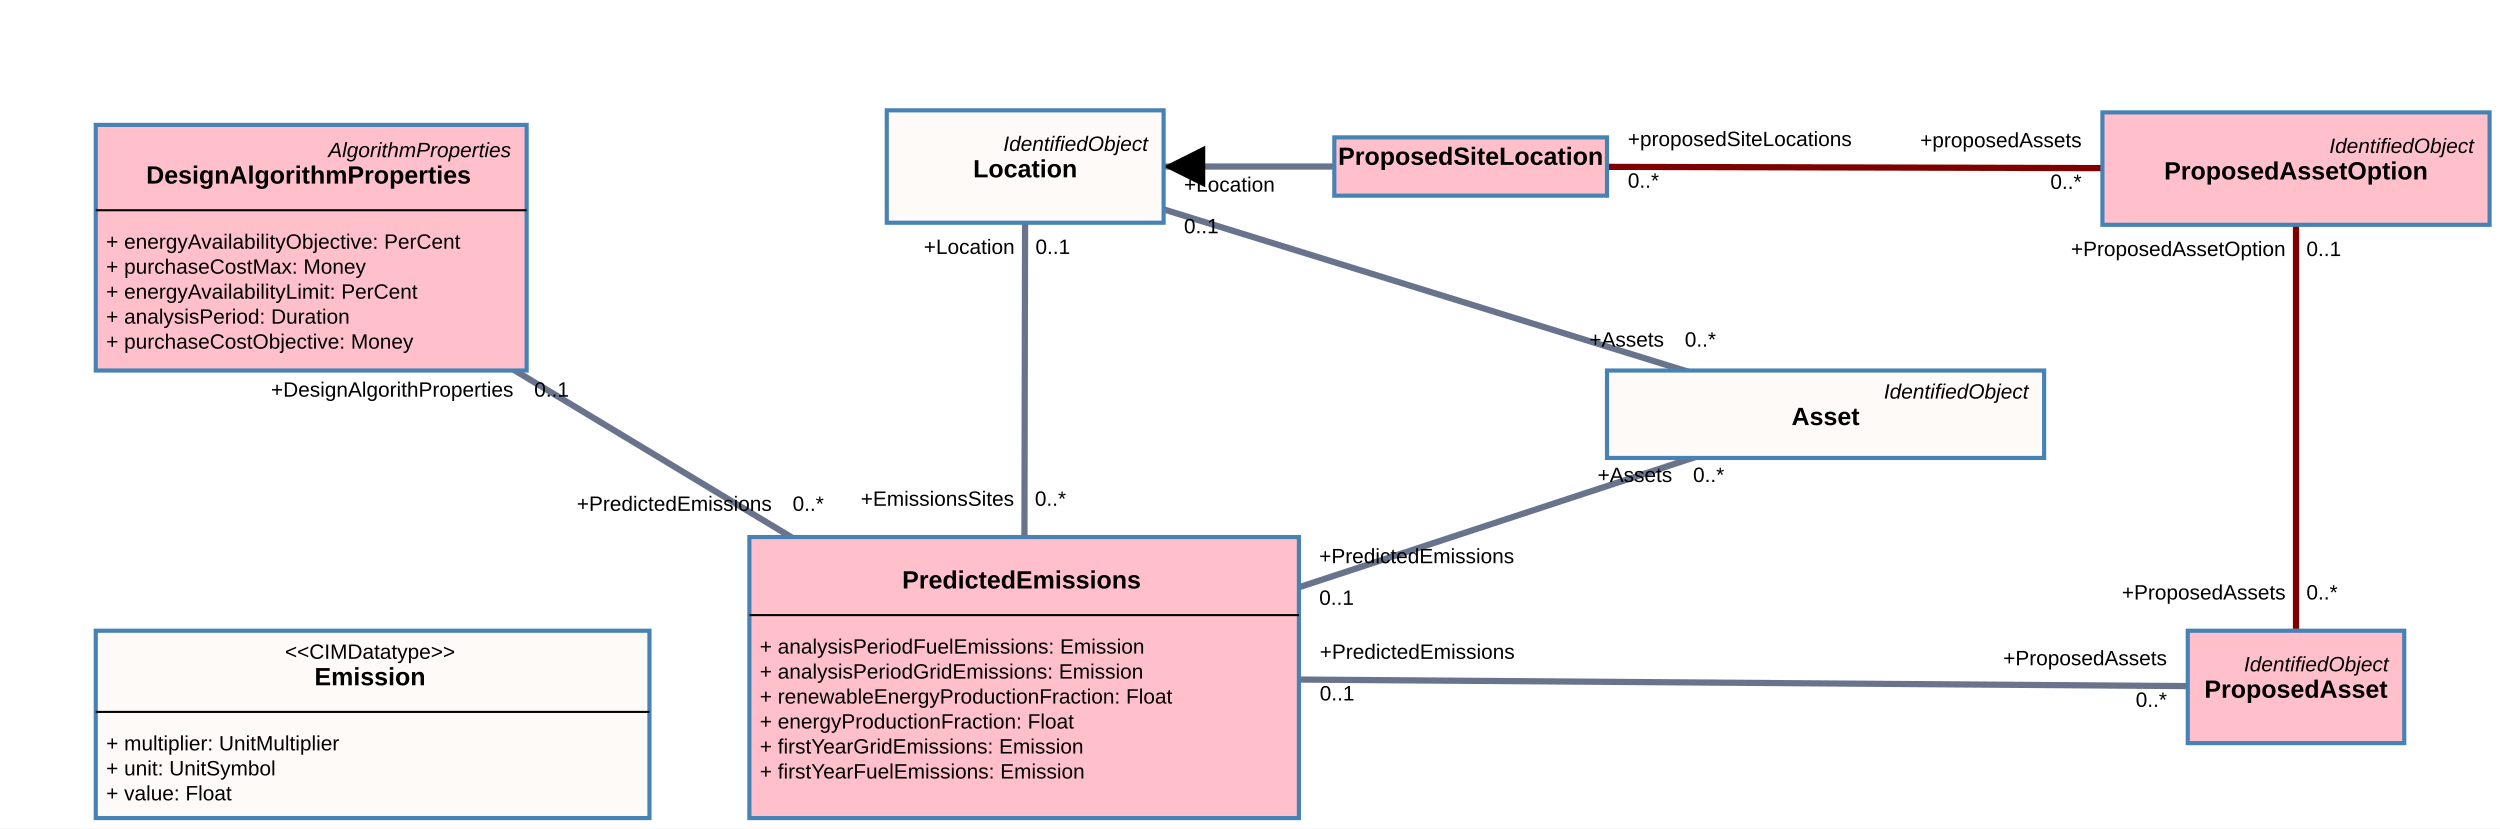
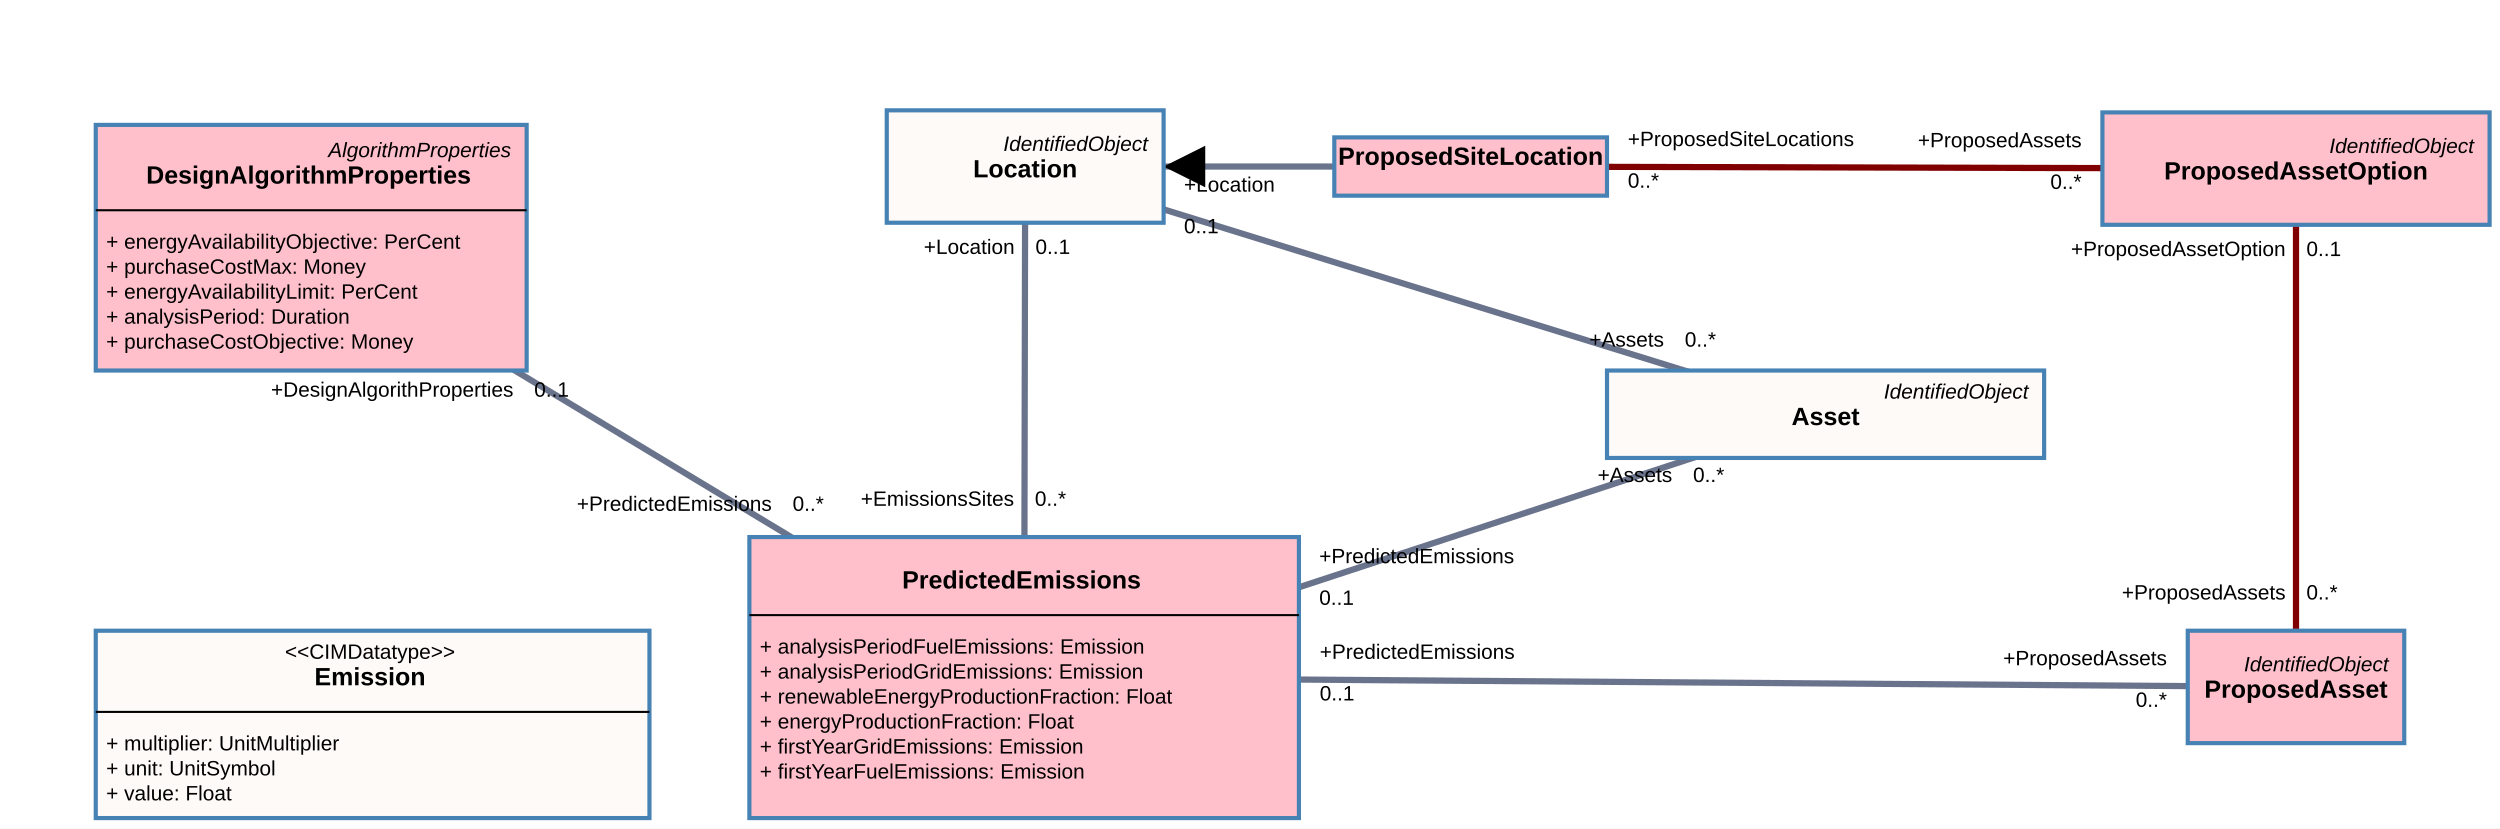
<svg xmlns="http://www.w3.org/2000/svg" width="1201" height="398">
  <rect width="100%" height="100%" fill="white" />
  <g class="zoom-group">
    <defs>
      <marker id="arrowhead" viewBox="-0 -5 10 10" refX="5" refY="0" orient="auto" markerWidth="10" markerHeight="10" xoverflow="visible">
        <path d="M 0,-5 L 10 ,0 L 0,5" fill="black" style="stroke: none;" />
      </marker>
    </defs>
    <line class="link" x1="877" y1="199" x2="492.5" y2="80" stroke="#69738c" stroke-width="3" />
    <line class="link" x1="706.5" y1="80" x2="492.5" y2="80" stroke="#69738c" stroke-width="3" marker-end="url(#arrowhead)" />
    <line class="link" x1="706.5" y1="80" x2="1103" y2="81" stroke="#800000" stroke-width="3" />
    <line class="link" x1="1103" y1="330" x2="1103" y2="81" stroke="#800000" stroke-width="3" />
    <line class="link" x1="492" y1="325.5" x2="492.5" y2="80" stroke="#69738c" stroke-width="3" />
    <line class="link" x1="492" y1="325.5" x2="149.5" y2="119" stroke="#69738c" stroke-width="3" />
    <line class="link" x1="492" y1="325.5" x2="1103" y2="330" stroke="#69738c" stroke-width="3" />
    <line class="link" x1="492" y1="325.5" x2="877" y2="199" stroke="#69738c" stroke-width="3" />
    <line class="arrow" x2="569" y2="80" x1="706.5" y1="80" stroke="#69738c" stroke-width="2" marker-end="url(#arrowhead)" />
    <g class="draggable" transform="translate(46, 303)">
      <rect class="box" width="266" height="90" style="fill: #fdfaf7; stroke: steelblue; stroke-width: 2px; cursor: move;" />
      <text x="0" y="0" text-anchor="start" font-size="10px">
        <tspan x="133" y="10" dy=".35em" text-anchor="middle" style="font-family: Arial, sans-serif; font-weight: 400; font-style: normal; fill: black; font-size: 10px; pointer-events: none;">&lt;&lt;CIMDatatype&gt;&gt;</tspan>
        <tspan x="133" y="22" dy=".35em" text-anchor="middle" style="font-family: Arial, sans-serif; font-weight: 700; font-style: normal; fill: black; font-size: 12px; pointer-events: none;">Emission</tspan>
        <tspan x="5" y="54" dy=".35em" text-anchor="start" style="font-family: Arial, sans-serif; font-weight: 400; font-style: normal; fill: black; font-size: 10px; pointer-events: none;">+   multiplier: UnitMultiplier</tspan>
        <tspan x="5" y="66" dy=".35em" text-anchor="start" style="font-family: Arial, sans-serif; font-weight: 400; font-style: normal; fill: black; font-size: 10px; pointer-events: none;">+   unit: UnitSymbol</tspan>
        <tspan x="5" y="78" dy=".35em" text-anchor="start" style="font-family: Arial, sans-serif; font-weight: 400; font-style: normal; fill: black; font-size: 10px; pointer-events: none;">+   value: Float</tspan>
      </text>
      <line x1="0" x2="266" y1="39" y2="39" stroke="black" stroke-width="1" />
    </g>
    <g class="draggable" transform="translate(772, 178)">
      <rect class="box" width="210" height="42" style="fill: #fdfaf7; stroke: steelblue; stroke-width: 2px; cursor: move;" />
      <text x="0" y="0" text-anchor="start" font-size="10px">
        <tspan x="205" y="10" dy=".35em" text-anchor="end" style="font-family: Arial, sans-serif; font-weight: 400; font-style: italic; fill: black; font-size: 10px; pointer-events: none;">IdentifiedObject</tspan>
        <tspan x="105" y="22" dy=".35em" text-anchor="middle" style="font-family: Arial, sans-serif; font-weight: 700; font-style: normal; fill: black; font-size: 12px; pointer-events: none;">Asset</tspan>
      </text>
    </g>
    <g class="draggable" transform="translate(426, 53)">
      <rect class="box" width="133" height="54" style="fill: #fdfaf7; stroke: steelblue; stroke-width: 2px; cursor: move;" />
      <text x="0" y="0" text-anchor="start" font-size="10px">
        <tspan x="128" y="16" dy=".35em" text-anchor="end" style="font-family: Arial, sans-serif; font-weight: 400; font-style: italic; fill: black; font-size: 10px; pointer-events: none;">IdentifiedObject</tspan>
        <tspan x="66.5" y="28" dy=".35em" text-anchor="middle" style="font-family: Arial, sans-serif; font-weight: 700; font-style: normal; fill: black; font-size: 12px; pointer-events: none;">Location</tspan>
      </text>
    </g>
    <g class="draggable" transform="translate(641, 66)">
      <rect class="box" width="131" height="28" style="fill: #ffc0cb; stroke: steelblue; stroke-width: 2px; cursor: move;" />
      <text x="0" y="0" text-anchor="start" font-size="10px">
        <tspan x="65.5" y="9" dy=".35em" text-anchor="middle" style="font-family: Arial, sans-serif; font-weight: 700; font-style: normal; fill: black; font-size: 12px; pointer-events: none;">ProposedSiteLocation</tspan>
      </text>
    </g>
    <g class="draggable" transform="translate(1010, 54)">
      <rect class="box" width="186" height="54" style="fill: #ffc0cb; stroke: steelblue; stroke-width: 2px; cursor: move;" />
      <text x="0" y="0" text-anchor="start" font-size="10px">
        <tspan x="181" y="16" dy=".35em" text-anchor="end" style="font-family: Arial, sans-serif; font-weight: 400; font-style: italic; fill: black; font-size: 10px; pointer-events: none;">IdentifiedObject</tspan>
        <tspan x="93" y="28" dy=".35em" text-anchor="middle" style="font-family: Arial, sans-serif; font-weight: 700; font-style: normal; fill: black; font-size: 12px; pointer-events: none;">ProposedAssetOption</tspan>
      </text>
    </g>
    <g class="draggable" transform="translate(46, 60)">
      <rect class="box" width="207" height="118" style="fill: #ffc0cb; stroke: steelblue; stroke-width: 2px; cursor: move;" />
      <text x="0" y="0" text-anchor="start" font-size="10px">
        <tspan x="202" y="12" dy=".35em" text-anchor="end" style="font-family: Arial, sans-serif; font-weight: 400; font-style: italic; fill: black; font-size: 10px; pointer-events: none;">AlgorithmProperties</tspan>
        <tspan x="103.5" y="24" dy=".35em" text-anchor="middle" style="font-family: Arial, sans-serif; font-weight: 700; font-style: normal; fill: black; font-size: 12px; pointer-events: none;">DesignAlgorithmProperties</tspan>
        <tspan x="5" y="56" dy=".35em" text-anchor="start" style="font-family: Arial, sans-serif; font-weight: 400; font-style: normal; fill: black; font-size: 10px; pointer-events: none;">+   energyAvailabilityObjective: PerCent</tspan>
        <tspan x="5" y="68" dy=".35em" text-anchor="start" style="font-family: Arial, sans-serif; font-weight: 400; font-style: normal; fill: black; font-size: 10px; pointer-events: none;">+   purchaseCostMax: Money</tspan>
        <tspan x="5" y="80" dy=".35em" text-anchor="start" style="font-family: Arial, sans-serif; font-weight: 400; font-style: normal; fill: black; font-size: 10px; pointer-events: none;">+   energyAvailabilityLimit: PerCent</tspan>
        <tspan x="5" y="92" dy=".35em" text-anchor="start" style="font-family: Arial, sans-serif; font-weight: 400; font-style: normal; fill: black; font-size: 10px; pointer-events: none;">+   analysisPeriod: Duration</tspan>
        <tspan x="5" y="104" dy=".35em" text-anchor="start" style="font-family: Arial, sans-serif; font-weight: 400; font-style: normal; fill: black; font-size: 10px; pointer-events: none;">+   purchaseCostObjective: Money</tspan>
      </text>
      <line x1="0" x2="207" y1="41" y2="41" stroke="black" stroke-width="1" />
    </g>
    <g class="draggable" transform="translate(360, 258)">
      <rect class="box" width="264" height="135" style="fill: #ffc0cb; stroke: steelblue; stroke-width: 2px; cursor: move;" />
      <text x="0" y="0" text-anchor="start" font-size="10px">
        <tspan x="132" y="20.5" dy=".35em" text-anchor="middle" style="font-family: Arial, sans-serif; font-weight: 700; font-style: normal; fill: black; font-size: 12px; pointer-events: none;">PredictedEmissions</tspan>
        <tspan x="5" y="52.5" dy=".35em" text-anchor="start" style="font-family: Arial, sans-serif; font-weight: 400; font-style: normal; fill: black; font-size: 10px; pointer-events: none;">+   analysisPeriodFuelEmissions: Emission</tspan>
        <tspan x="5" y="64.5" dy=".35em" text-anchor="start" style="font-family: Arial, sans-serif; font-weight: 400; font-style: normal; fill: black; font-size: 10px; pointer-events: none;">+   analysisPeriodGridEmissions: Emission</tspan>
        <tspan x="5" y="76.5" dy=".35em" text-anchor="start" style="font-family: Arial, sans-serif; font-weight: 400; font-style: normal; fill: black; font-size: 10px; pointer-events: none;">+   renewableEnergyProductionFraction: Float</tspan>
        <tspan x="5" y="88.5" dy=".35em" text-anchor="start" style="font-family: Arial, sans-serif; font-weight: 400; font-style: normal; fill: black; font-size: 10px; pointer-events: none;">+   energyProductionFraction: Float</tspan>
        <tspan x="5" y="100.5" dy=".35em" text-anchor="start" style="font-family: Arial, sans-serif; font-weight: 400; font-style: normal; fill: black; font-size: 10px; pointer-events: none;">+   firstYearGridEmissions: Emission</tspan>
        <tspan x="5" y="112.5" dy=".35em" text-anchor="start" style="font-family: Arial, sans-serif; font-weight: 400; font-style: normal; fill: black; font-size: 10px; pointer-events: none;">+   firstYearFuelEmissions: Emission</tspan>
      </text>
      <line x1="0" x2="264" y1="37.5" y2="37.5" stroke="black" stroke-width="1" />
    </g>
    <g class="draggable" transform="translate(1051, 303)">
      <rect class="box" width="104" height="54" style="fill: #ffc0cb; stroke: steelblue; stroke-width: 2px; cursor: move;" />
      <text x="0" y="0" text-anchor="start" font-size="10px">
        <tspan x="99" y="16" dy=".35em" text-anchor="end" style="font-family: Arial, sans-serif; font-weight: 400; font-style: italic; fill: black; font-size: 10px; pointer-events: none;">IdentifiedObject</tspan>
        <tspan x="52" y="28" dy=".35em" text-anchor="middle" style="font-family: Arial, sans-serif; font-weight: 700; font-style: normal; fill: black; font-size: 12px; pointer-events: none;">ProposedAsset</tspan>
      </text>
    </g>
    <text class="link-text-start-top" x="799.371" y="176.522" text-anchor="end" dy="-1em" style="font-family: Arial, sans-serif; font-size: 10px; fill: black;">+Assets</text>
    <text class="link-text-start-top" x="631" y="80" text-anchor="end" dy="-1em" style="font-family: Arial, sans-serif; font-size: 10px; fill: black;" />
-     <text class="link-text-start-top" x="782" y="80.178" text-anchor="start" dy="-1em" style="font-family: Arial, sans-serif; font-size: 10px; fill: black;">+proposedSiteLocations</text>
+     <text class="link-text-start-top" x="782" y="80.178" text-anchor="start" dy="-1em" style="font-family: Arial, sans-serif; font-size: 10px; fill: black;">+ProposedSiteLocations</text>
    <text class="link-text-start-top" x="1098" y="298" text-anchor="end" dy="-1em" style="font-family: Arial, sans-serif; font-size: 10px; fill: black;">+ProposedAssets</text>
    <text class="link-text-start-top" x="487.148" y="253" text-anchor="end" dy="-1em" style="font-family: Arial, sans-serif; font-size: 10px; fill: black;">+EmissionsSites</text>
    <text class="link-text-start-top" x="370.763" y="255.418" text-anchor="end" dy="-1em" style="font-family: Arial, sans-serif; font-size: 10px; fill: black;">+PredictedEmissions</text>
    <text class="link-text-start-top" x="634" y="326.509" text-anchor="start" dy="-1em" style="font-family: Arial, sans-serif; font-size: 10px; fill: black;">+PredictedEmissions</text>
    <text class="link-text-start-top" x="633.75" y="280.568" text-anchor="start" dy="-1em" style="font-family: Arial, sans-serif; font-size: 10px; fill: black;">+PredictedEmissions</text>
    <text class="link-text-start-btm" x="809.371" y="176.522" dy="-1em" text-anchor="start" style="font-family: Arial, sans-serif; font-size: 10px; fill: black;">0..*</text>
    <text class="link-text-start-btm" x="631" y="80" dy="1em" text-anchor="end" style="font-family: Arial, sans-serif; font-size: 10px; fill: black;" />
    <text class="link-text-start-btm" x="782" y="80.178" dy="1em" text-anchor="start" style="font-family: Arial, sans-serif; font-size: 10px; fill: black;">0..*</text>
    <text class="link-text-start-btm" x="1108" y="298" dy="-1em" text-anchor="start" style="font-family: Arial, sans-serif; font-size: 10px; fill: black;">0..*</text>
    <text class="link-text-start-btm" x="497.148" y="253" dy="-1em" text-anchor="start" style="font-family: Arial, sans-serif; font-size: 10px; fill: black;">0..*</text>
    <text class="link-text-start-btm" x="380.763" y="255.418" dy="-1em" text-anchor="start" style="font-family: Arial, sans-serif; font-size: 10px; fill: black;">0..*</text>
    <text class="link-text-start-btm" x="634" y="326.509" dy="1em" text-anchor="start" style="font-family: Arial, sans-serif; font-size: 10px; fill: black;">0..1</text>
    <text class="link-text-start-btm" x="633.75" y="280.568" dy="1em" text-anchor="start" style="font-family: Arial, sans-serif; font-size: 10px; fill: black;">0..1</text>
    <text class="link-text-end-top" x="568.776" y="102.06" dy="-1em" text-anchor="start" style="font-family: Arial, sans-serif; font-size: 10px; fill: black;">+Location</text>
    <text class="link-text-end-top" x="569" y="80" dy="-1em" text-anchor="start" style="font-family: Arial, sans-serif; font-size: 10px; fill: black;" />
-     <text class="link-text-end-top" x="1000" y="80.753" dy="-1em" text-anchor="end" style="font-family: Arial, sans-serif; font-size: 10px; fill: black;">+proposedAssets</text>
+     <text class="link-text-end-top" x="1000" y="80.753" dy="-1em" text-anchor="end" style="font-family: Arial, sans-serif; font-size: 10px; fill: black;">+ProposedAssets</text>
    <text class="link-text-end-top" x="1098" y="113" dy="1em" text-anchor="end" style="font-family: Arial, sans-serif; font-size: 10px; fill: black;">+ProposedAssetOption</text>
    <text class="link-text-end-top" x="487.435" y="112" dy="1em" text-anchor="end" style="font-family: Arial, sans-serif; font-size: 10px; fill: black;">+Location</text>
    <text class="link-text-end-top" x="246.639" y="180.582" dy="1em" text-anchor="end" style="font-family: Arial, sans-serif; font-size: 10px; fill: black;">+DesignAlgorithProperties</text>
    <text class="link-text-end-top" x="1041" y="329.58" dy="-1em" text-anchor="end" style="font-family: Arial, sans-serif; font-size: 10px; fill: black;">+ProposedAssets</text>
    <text class="link-text-end-top" x="803.337" y="221.561" dy="1em" text-anchor="end" style="font-family: Arial, sans-serif; font-size: 10px; fill: black;">+Assets</text>
    <text class="link-text-end-btm" x="568.776" y="102.06" dy="1em" text-anchor="start" style="font-family: Arial, sans-serif; font-size: 10px; fill: black;">0..1</text>
    <text class="link-text-end-btm" x="569" y="80" dy="1em" text-anchor="start" style="font-family: Arial, sans-serif; font-size: 10px; fill: black;" />
    <text class="link-text-end-btm" x="1000" y="80.753" dy="1em" text-anchor="end" style="font-family: Arial, sans-serif; font-size: 10px; fill: black;">0..*</text>
    <text class="link-text-end-btm" x="1108" y="113" dy="1em" text-anchor="start" style="font-family: Arial, sans-serif; font-size: 10px; fill: black;">0..1</text>
    <text class="link-text-end-btm" x="497.435" y="112" dy="1em" text-anchor="start" style="font-family: Arial, sans-serif; font-size: 10px; fill: black;">0..1</text>
    <text class="link-text-end-btm" x="256.639" y="180.582" dy="1em" text-anchor="start" style="font-family: Arial, sans-serif; font-size: 10px; fill: black;">0..1</text>
    <text class="link-text-end-btm" x="1041" y="329.58" dy="1em" text-anchor="end" style="font-family: Arial, sans-serif; font-size: 10px; fill: black;">0..*</text>
    <text class="link-text-end-btm" x="813.337" y="221.561" dy="1em" text-anchor="start" style="font-family: Arial, sans-serif; font-size: 10px; fill: black;">0..*</text>
  </g>
</svg>
